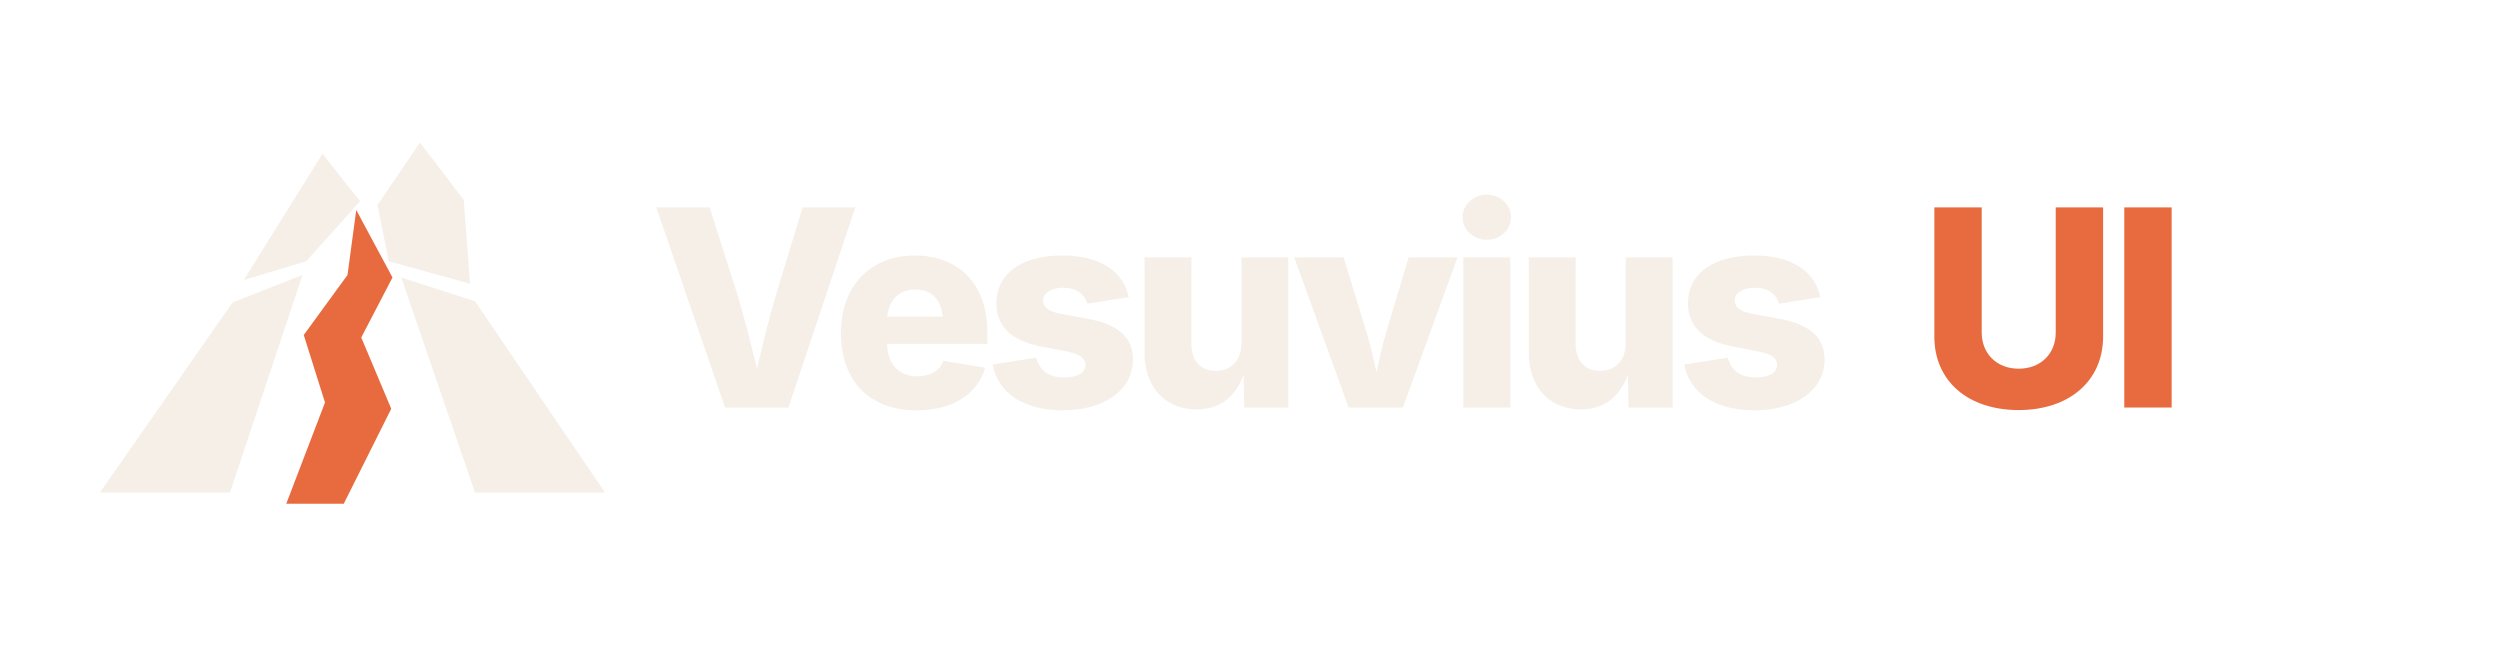
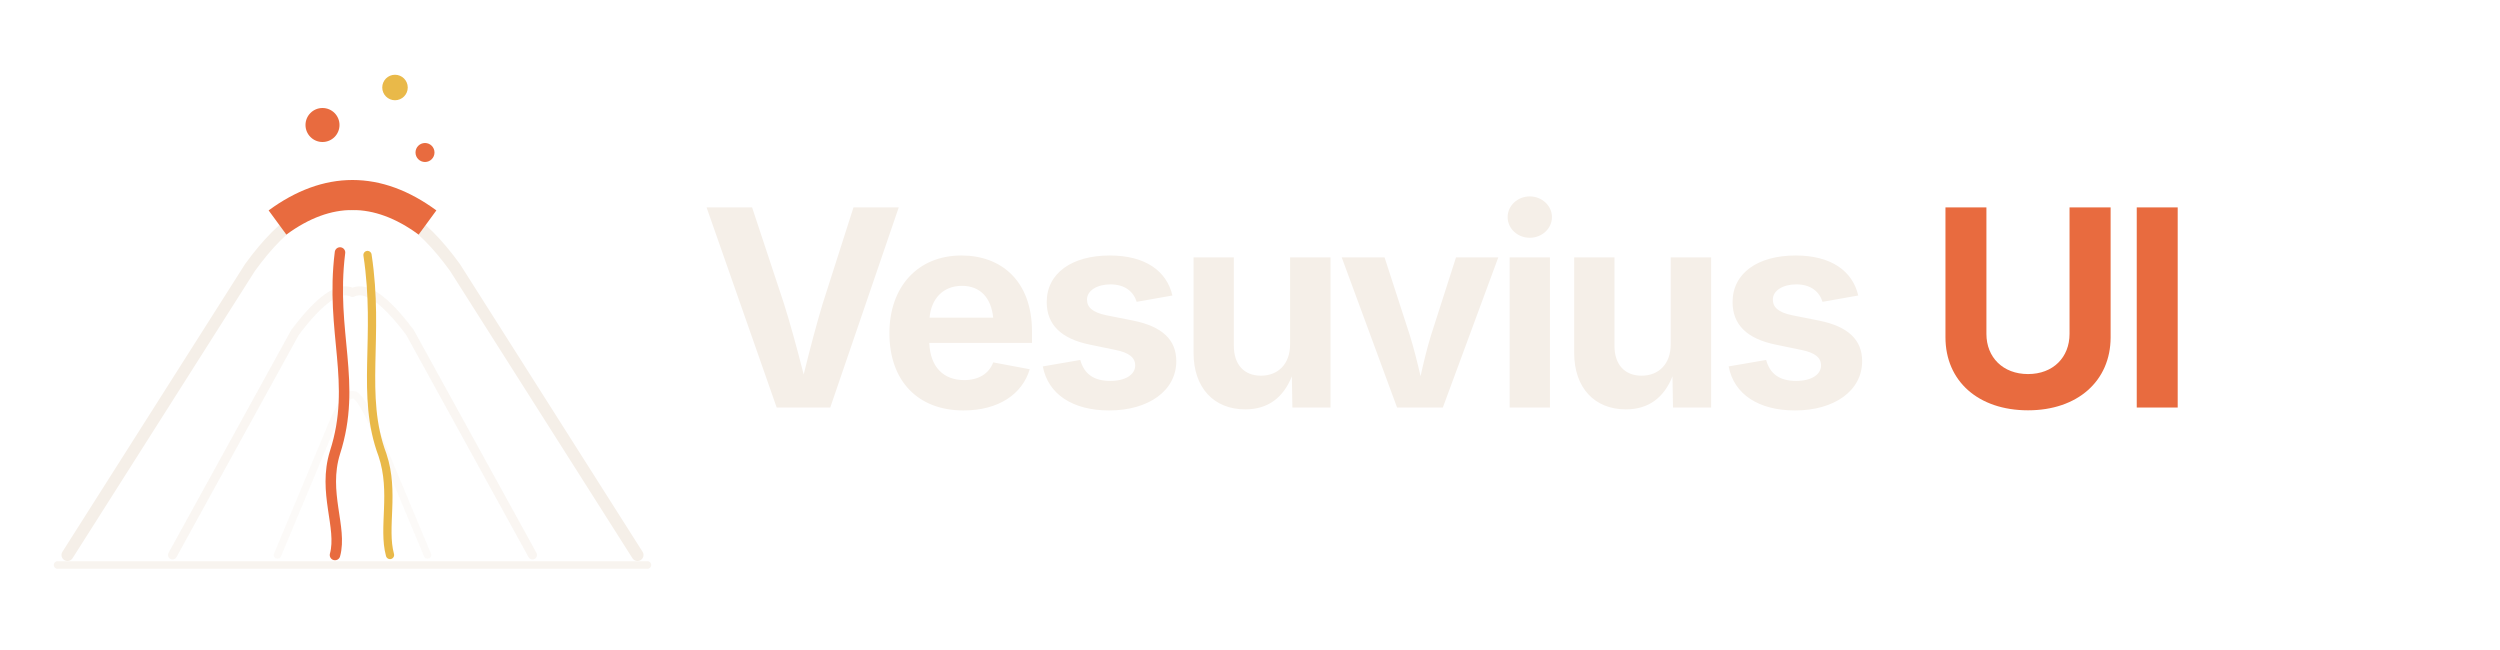
<svg xmlns="http://www.w3.org/2000/svg" viewBox="0 0 2000 520" role="img" aria-labelledby="title desc">
  <g transform="translate(26 4)">
-     <g fill="#F5EFE8">
-       <path d="M54 390 160 238l56-22-58 174Z" />
-       <path d="m169 220 63-101 30 38-43 48Z" />
-       <path d="m276 160 34-50 35 46 5 67-65-18Z" />
-       <path d="m354 237 104 153H354l-59-172Z" />
+     <g fill="none" stroke-linecap="round" stroke-linejoin="round">
+       <path d="M28 440 174 210q42-58 82-50 40-8 82 50l146 230" stroke="#F5EFE8" stroke-width="9.6" />
+       <path d="M112 440 210 262q30-40 46-32 16-8 46 32l98 178" stroke="#F5EFE8" stroke-width="7.2" opacity=".55" />
+       <path d="M196 440 242 330q10-20 14-18 4-2 14 18l46 110" stroke="#F5EFE8" stroke-width="6.0" opacity=".3" />
+       <path d="M268 200c10 66-6 112 12 160 10 30 0 58 6 80" stroke="#E9B949" stroke-width="6.6" />
+       <path d="M246 198c-8 64 14 104-4 160-10 32 6 60 0 82" stroke="#E86B3F" stroke-width="8.4" />
+       <path d="M196 174q60-44 120 0" stroke="#E86B3F" stroke-width="24" stroke-linecap="butt" />
+       <path d="M20 448h472" stroke="#F5EFE8" stroke-width="6.0" opacity=".7" />
    </g>
-     <path fill="#E86B3F" d="m259 164 29 54-25 48 24 57-38 76h-46l31-81-17-54 35-48Z" />
+     <circle cx="232" cy="96" r="13.6" fill="#E86B3F" />
+     <circle cx="290" cy="66" r="10.2" fill="#E9B949" />
+     <circle cx="314" cy="118" r="7.6" fill="#E86B3F" />
  </g>
-   <text x="520" y="326" fill="#F5EFE8" font-family="Inter, Arial, sans-serif" font-size="220" font-weight="800" letter-spacing="-10">Vesuvius</text>
-   <text x="1535" y="326" fill="#E86B3F" font-family="Inter, Arial, sans-serif" font-size="220" font-weight="800" letter-spacing="-8">UI</text>
+   <text x="560" y="326" fill="#F5EFE8" font-family="Space Grotesk, Inter, Arial, sans-serif" font-size="220" font-weight="700" letter-spacing="-8">Vesuvius <tspan fill="#E86B3F">UI</tspan>
+   </text>
</svg>
